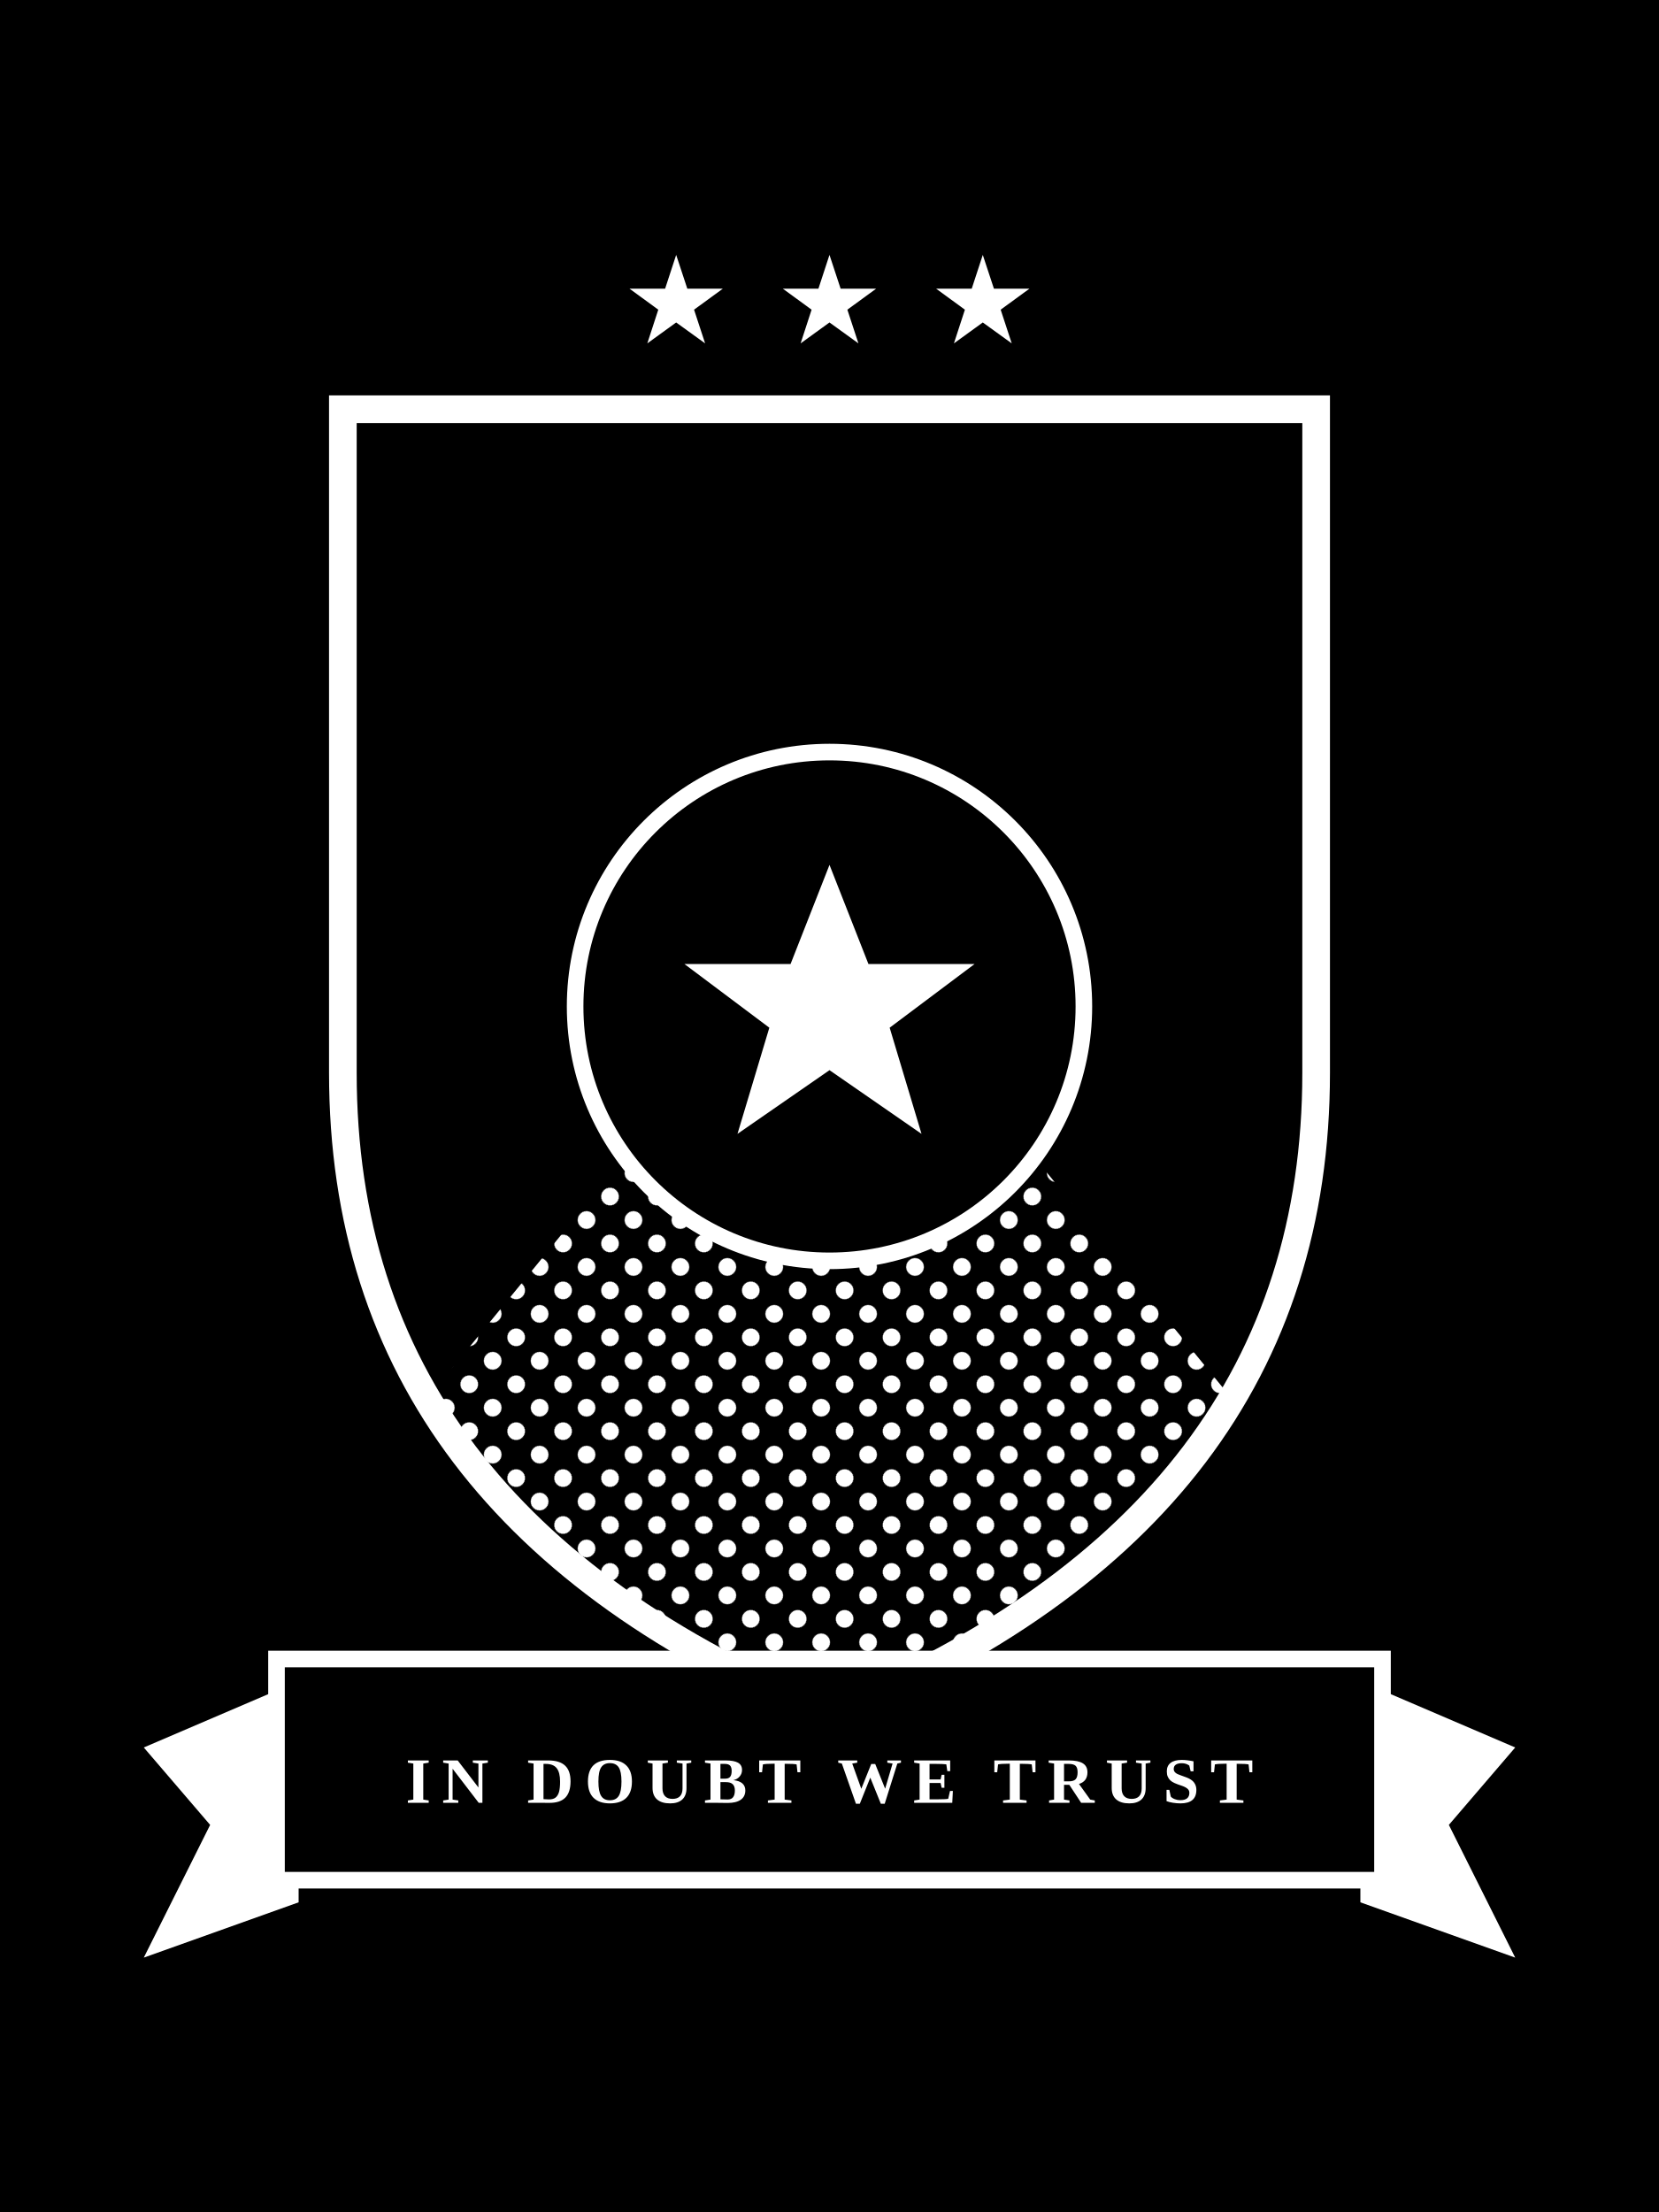
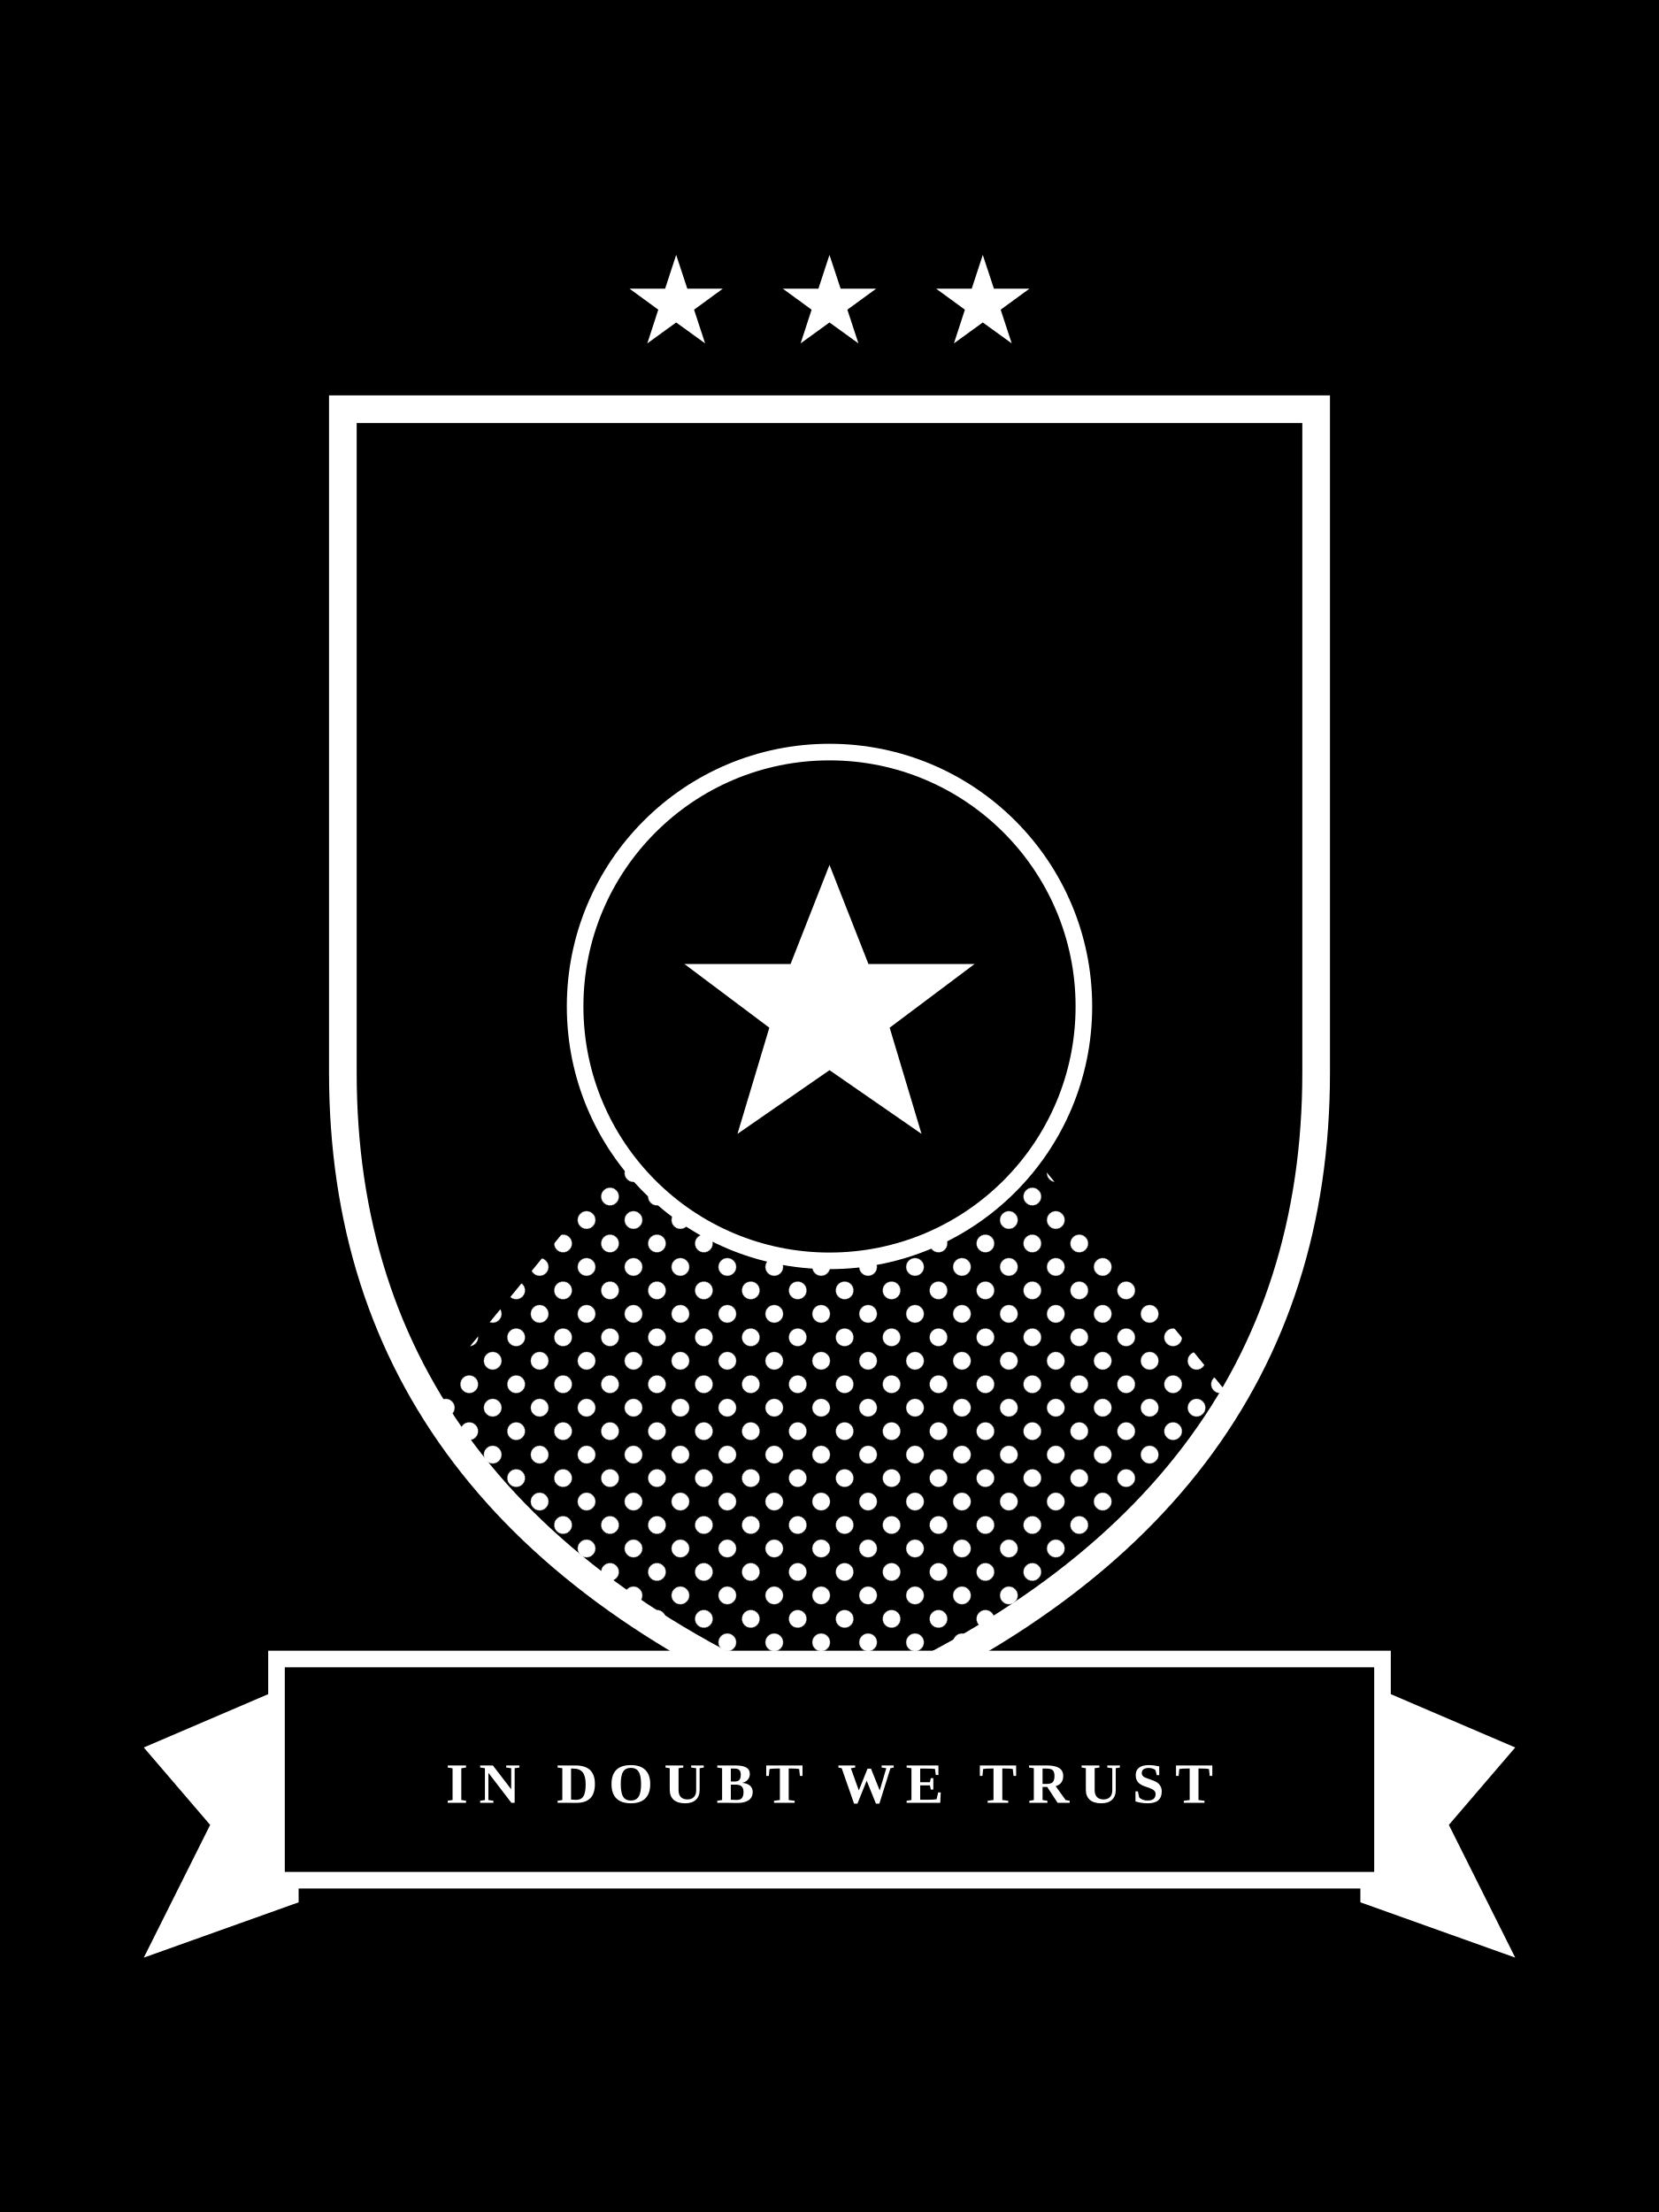
<svg xmlns="http://www.w3.org/2000/svg" viewBox="0 0 300 400" width="300" height="400">
  <rect width="300" height="400" fill="#000000" />
  <defs>
    <pattern id="t1" width="6" height="6" patternUnits="userSpaceOnUse" patternTransform="rotate(45)">
      <circle cx="3" cy="3" r="0.7" fill="#FFFFFF" />
    </pattern>
    <pattern id="t2" width="6" height="6" patternUnits="userSpaceOnUse" patternTransform="rotate(45)">
      <circle cx="3" cy="3" r="1.15" fill="#FFFFFF" />
    </pattern>
    <pattern id="t3" width="6" height="6" patternUnits="userSpaceOnUse" patternTransform="rotate(45)">
      <circle cx="3" cy="3" r="1.6" fill="#FFFFFF" />
    </pattern>
    <pattern id="t4" width="6" height="6" patternUnits="userSpaceOnUse" patternTransform="rotate(45)">
      <circle cx="3" cy="3" r="2.1" fill="#FFFFFF" />
    </pattern>
    <pattern id="t5" width="6" height="6" patternUnits="userSpaceOnUse" patternTransform="rotate(45)">
      <circle cx="3" cy="3" r="2.6" fill="#FFFFFF" />
    </pattern>
    <pattern id="l1" width="5" height="5" patternUnits="userSpaceOnUse" patternTransform="rotate(-35)">
      <rect width="0.8" height="5" fill="#FFFFFF" />
    </pattern>
    <pattern id="l2" width="5" height="5" patternUnits="userSpaceOnUse" patternTransform="rotate(-35)">
      <rect width="1.6" height="5" fill="#FFFFFF" />
    </pattern>
    <pattern id="l3" width="5" height="5" patternUnits="userSpaceOnUse" patternTransform="rotate(-35)">
      <rect width="2.6" height="5" fill="#FFFFFF" />
    </pattern>
  </defs>
  <clipPath id="sh">
    <path d="M62 74 H238 V194 Q238 274 150 310 Q62 274 62 194 Z" />
  </clipPath>
  <g clip-path="url(#sh)">
    <path d="M60 274 L150 164 L240 274 V314 H60 Z" fill="url(#t3)" />
  </g>
  <path d="M62 74 H238 V194 Q238 274 150 310 Q62 274 62 194 Z" fill="none" stroke="#FFFFFF" stroke-width="5" />
  <circle cx="150" cy="182" r="46" fill="#000000" stroke="#FFFFFF" stroke-width="3" />
  <g transform="translate(118 150) scale(0.64)">
    <path d="M50 10 L61 38 L91 38 L67 56 L76 86 L50 68 L24 86 L33 56 L9 38 L39 38 Z" fill="#FFFFFF" />
  </g>
  <text x="150" y="62" font-size="22" text-anchor="middle" letter-spacing="8" font-family="Helvetica, Arial, sans-serif" fill="#FFFFFF">★★★</text>
  <path d="M26 316 L54 304 L54 344 L26 354 L38 330 Z M274 316 L246 304 L246 344 L274 354 L262 330 Z" fill="#FFFFFF" />
  <rect x="50" y="300" width="200" height="40" fill="#000000" stroke="#FFFFFF" stroke-width="3" />
-   <text x="150" y="326" font-size="11.7" font-weight="700" letter-spacing="2" text-anchor="middle" font-family="Georgia, 'Times New Roman', serif" fill="#FFFFFF" textLength="176" lengthAdjust="spacingAndGlyphs">IN DOUBT WE TRUST</text>
+   <text x="150" y="326" font-size="10.3" font-weight="700" letter-spacing="2" text-anchor="middle" font-family="Georgia, 'Times New Roman', serif" fill="#FFFFFF">IN DOUBT WE TRUST</text>
</svg>
